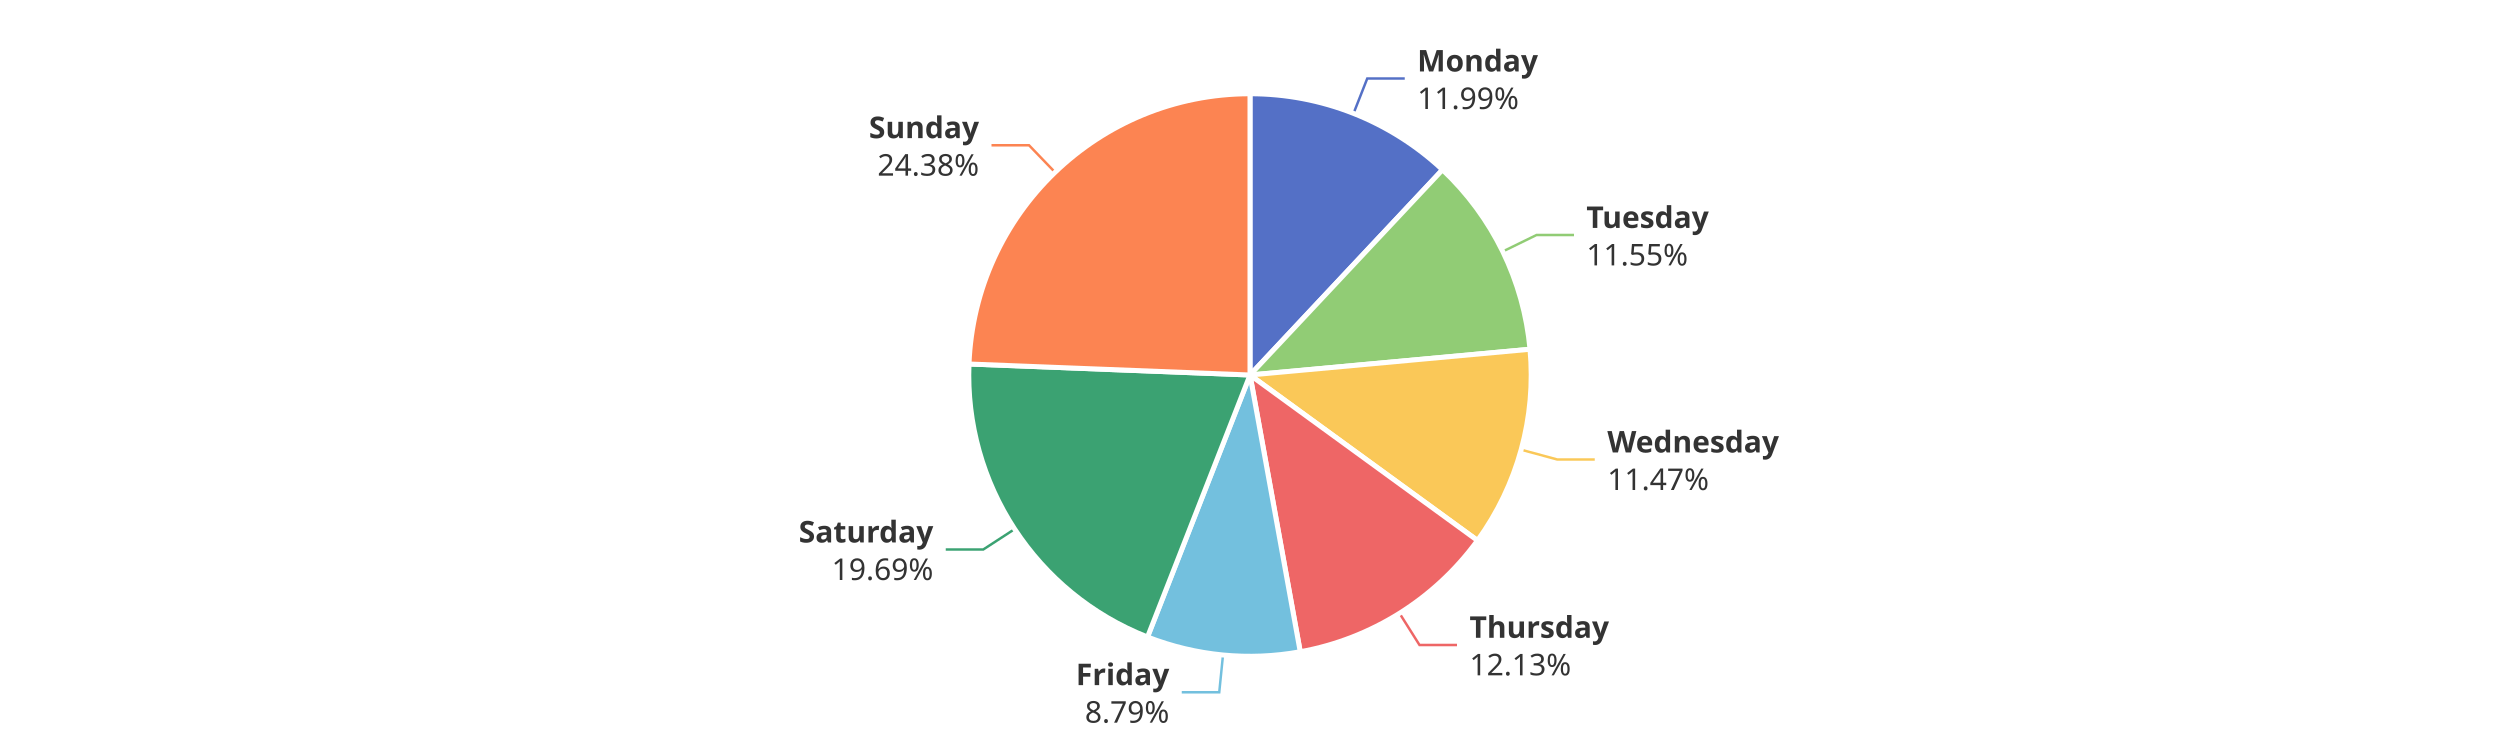
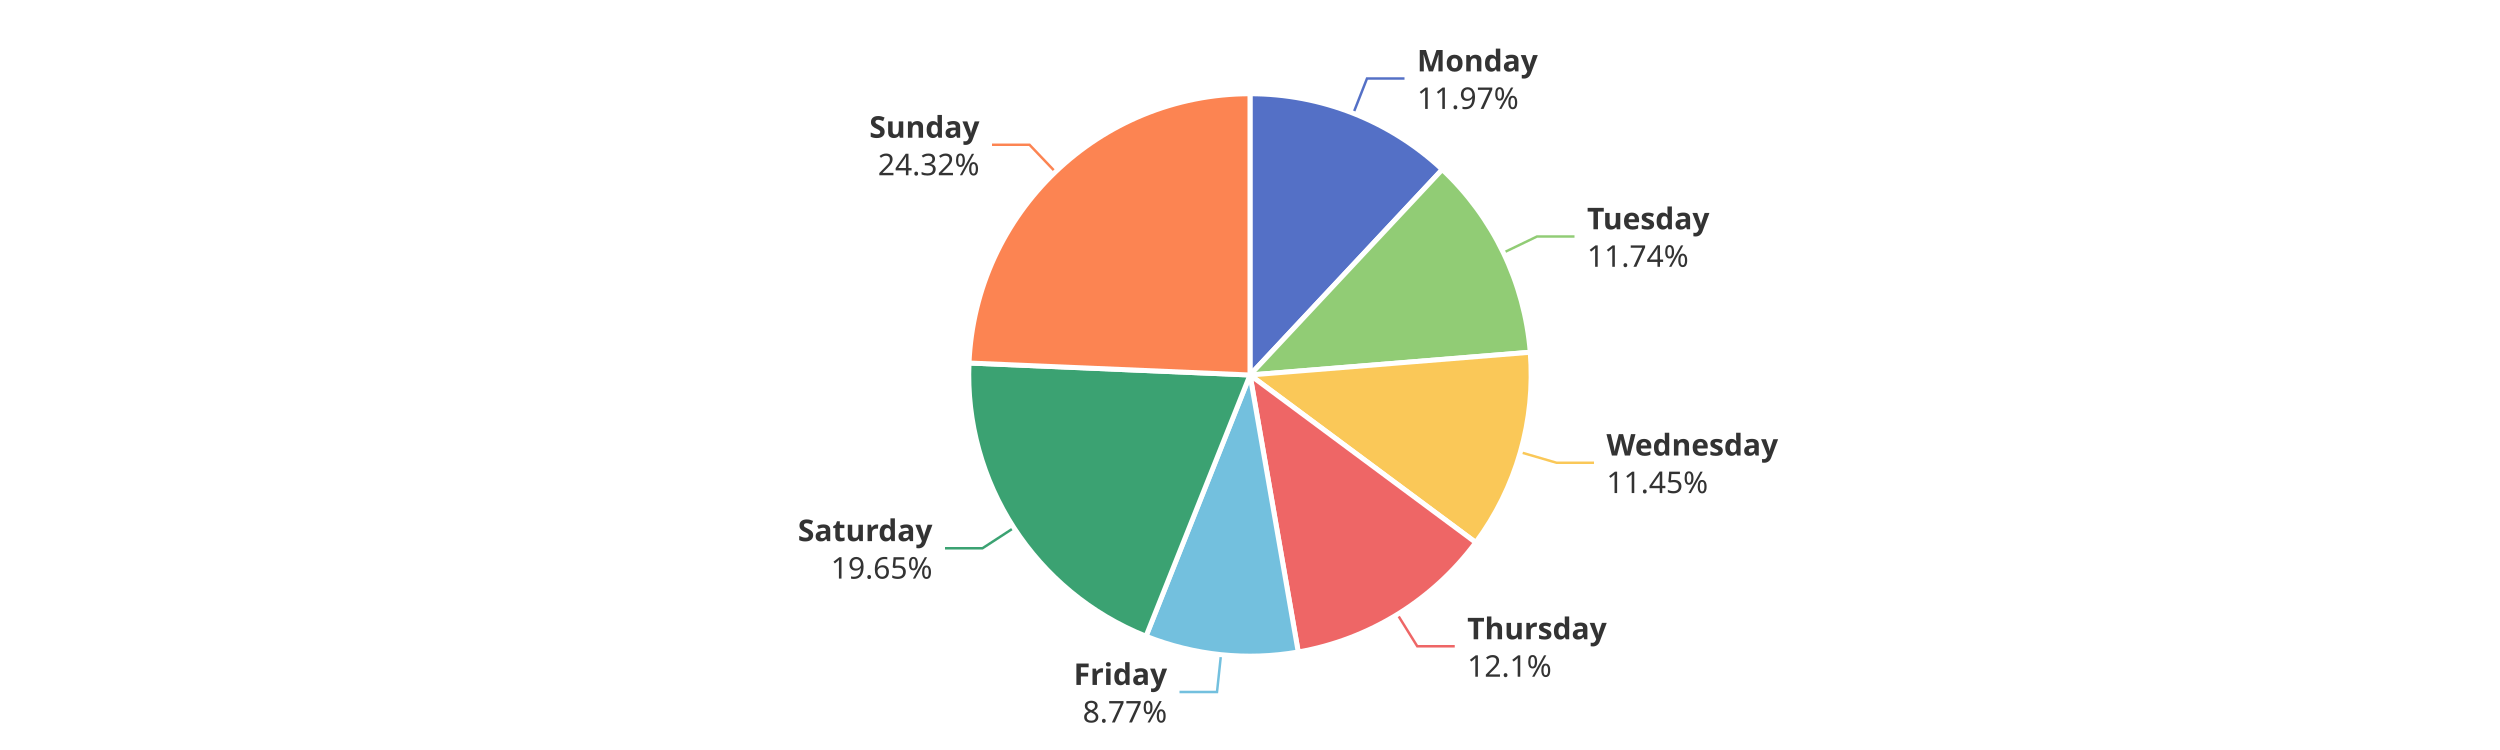
<svg xmlns="http://www.w3.org/2000/svg" width="1000" height="300" version="1.1" baseProfile="full" viewBox="0 0 1000 300">
  <rect width="1000" height="300" x="0" y="0" id="0" fill="#ffffff" />
-   <polyline points="541.4 45.4 546.9 31.4 561.9 31.4" fill="none" stroke="#5470c6" />
-   <polyline points="601.1 100.6 614.6 94 629.6 94" fill="none" stroke="#91cc75" />
-   <polyline points="608.5 179.9 622.9 183.8 637.9 183.8" fill="none" stroke="#fac858" />
-   <polyline points="559.8 245.3 567.8 258 582.8 258" fill="none" stroke="#ee6666" />
-   <polyline points="489.2 262 487.7 276.9 472.7 276.9" fill="none" stroke="#73c0de" />
-   <polyline points="405.9 211.6 393.3 219.8 378.3 219.8" fill="none" stroke="#3ba272" />
-   <polyline points="422 68.9 411.6 58.1 396.6 58.1" fill="none" stroke="#fc8452" />
-   <path d="M500 37.5A112.5 112.5 0 0 1 577 67.9L500 150Z" fill="#5470c6" stroke="#fff" stroke-width="2" stroke-linejoin="round" />
-   <path d="M577 67.9A112.5 112.5 0 0 1 612 139.7L500 150Z" fill="#91cc75" stroke="#fff" stroke-width="2" stroke-linejoin="round" />
-   <path d="M612 139.7A112.5 112.5 0 0 1 591 216.2L500 150Z" fill="#fac858" stroke="#fff" stroke-width="2" stroke-linejoin="round" />
-   <path d="M591 216.2A112.5 112.5 0 0 1 520.1 260.7L500 150Z" fill="#ee6666" stroke="#fff" stroke-width="2" stroke-linejoin="round" />
-   <path d="M520.1 260.7A112.5 112.5 0 0 1 459 254.8L500 150Z" fill="#73c0de" stroke="#fff" stroke-width="2" stroke-linejoin="round" />
-   <path d="M459 254.8A112.5 112.5 0 0 1 387.6 145.6L500 150Z" fill="#3ba272" stroke="#fff" stroke-width="2" stroke-linejoin="round" />
-   <path d="M387.6 145.6A112.5 112.5 0 0 1 500 37.5L500 150Z" fill="#fc8452" stroke="#fff" stroke-width="2" stroke-linejoin="round" />
-   <path d="M0 -15l42.8 0l0 30l-42.8 0Z" transform="translate(566.8986 31.4388)" fill="none" />
-   <text dominant-baseline="central" text-anchor="start" style="font-size:12px;font-family:sans-serif;font-weight:bold;" y="-7.5" transform="translate(566.8986 31.4388)" fill="#333" stroke="rgb(255,255,255)" stroke-width="2" paint-order="stroke" stroke-miterlimit="2">Monday</text>
-   <text dominant-baseline="central" text-anchor="start" style="font-size:12px;font-family:sans-serif;" y="7.5" transform="translate(566.8986 31.4388)" fill="#333" stroke="rgb(255,255,255)" stroke-width="2" paint-order="stroke" stroke-miterlimit="2">11.99%</text>
-   <path d="M0 -15l46.2 0l0 30l-46.2 0Z" transform="translate(634.5513 94.0157)" fill="none" />
-   <text dominant-baseline="central" text-anchor="start" style="font-size:12px;font-family:sans-serif;font-weight:bold;" y="-7.5" transform="translate(634.5513 94.0157)" fill="#333" stroke="rgb(255,255,255)" stroke-width="2" paint-order="stroke" stroke-miterlimit="2">Tuesday</text>
-   <text dominant-baseline="central" text-anchor="start" style="font-size:12px;font-family:sans-serif;" y="7.5" transform="translate(634.5513 94.0157)" fill="#333" stroke="rgb(255,255,255)" stroke-width="2" paint-order="stroke" stroke-miterlimit="2">11.55%</text>
-   <path d="M0 -15l63.6 0l0 30l-63.6 0Z" transform="translate(642.9281 183.837)" fill="none" />
-   <text dominant-baseline="central" text-anchor="start" style="font-size:12px;font-family:sans-serif;font-weight:bold;" y="-7.5" transform="translate(642.9281 183.837)" fill="#333" stroke="rgb(255,255,255)" stroke-width="2" paint-order="stroke" stroke-miterlimit="2">Wednesday</text>
-   <text dominant-baseline="central" text-anchor="start" style="font-size:12px;font-family:sans-serif;" y="7.5" transform="translate(642.9281 183.837)" fill="#333" stroke="rgb(255,255,255)" stroke-width="2" paint-order="stroke" stroke-miterlimit="2">11.47%</text>
-   <path d="M0 -15l50.2 0l0 30l-50.2 0Z" transform="translate(587.8099 257.9726)" fill="none" />
-   <text dominant-baseline="central" text-anchor="start" style="font-size:12px;font-family:sans-serif;font-weight:bold;" y="-7.5" transform="translate(587.8099 257.9726)" fill="#333" stroke="rgb(255,255,255)" stroke-width="2" paint-order="stroke" stroke-miterlimit="2">Thursday</text>
-   <text dominant-baseline="central" text-anchor="start" style="font-size:12px;font-family:sans-serif;" y="7.5" transform="translate(587.8099 257.9726)" fill="#333" stroke="rgb(255,255,255)" stroke-width="2" paint-order="stroke" stroke-miterlimit="2">12.13%</text>
-   <path d="M-34.2 -15l34.2 0l0 30l-34.2 0Z" transform="translate(467.7221 276.9075)" fill="none" />
-   <text dominant-baseline="central" text-anchor="end" style="font-size:12px;font-family:sans-serif;font-weight:bold;" y="-7.5" transform="translate(467.7221 276.9075)" fill="#333" stroke="rgb(255,255,255)" stroke-width="2" paint-order="stroke" stroke-miterlimit="2">Friday</text>
-   <text dominant-baseline="central" text-anchor="end" style="font-size:12px;font-family:sans-serif;" y="7.5" transform="translate(467.7221 276.9075)" fill="#333" stroke="rgb(255,255,255)" stroke-width="2" paint-order="stroke" stroke-miterlimit="2">8.79%</text>
-   <path d="M-48.2 -15l48.2 0l0 30l-48.2 0Z" transform="translate(373.3247 219.8329)" fill="none" />
-   <text dominant-baseline="central" text-anchor="end" style="font-size:12px;font-family:sans-serif;font-weight:bold;" y="-7.5" transform="translate(373.3247 219.8329)" fill="#333" stroke="rgb(255,255,255)" stroke-width="2" paint-order="stroke" stroke-miterlimit="2">Saturday</text>
-   <text dominant-baseline="central" text-anchor="end" style="font-size:12px;font-family:sans-serif;" y="7.5" transform="translate(373.3247 219.8329)" fill="#333" stroke="rgb(255,255,255)" stroke-width="2" paint-order="stroke" stroke-miterlimit="2">19.69%</text>
-   <path d="M-40.9 -15l40.9 0l0 30l-40.9 0Z" transform="translate(391.6169 58.105)" fill="none" />
-   <text dominant-baseline="central" text-anchor="end" style="font-size:12px;font-family:sans-serif;font-weight:bold;" y="-7.5" transform="translate(391.6169 58.105)" fill="#333" stroke="rgb(255,255,255)" stroke-width="2" paint-order="stroke" stroke-miterlimit="2">Sunday</text>
-   <text dominant-baseline="central" text-anchor="end" style="font-size:12px;font-family:sans-serif;" y="7.5" transform="translate(391.6169 58.105)" fill="#333" stroke="rgb(255,255,255)" stroke-width="2" paint-order="stroke" stroke-miterlimit="2">24.38%</text>
+   <polyline points="541.3 45.4 546.8 31.4 561.8 31.4" fill="none" stroke="#5470c6" />
+   <polyline points="601.3 101.1 614.8 94.6 629.8 94.6" fill="none" stroke="#91cc75" />
+   <polyline points="608.2 180.9 622.6 185.1 637.6 185.1" fill="none" stroke="#fac858" />
+   <polyline points="559 245.8 566.9 258.5 581.9 258.5" fill="none" stroke="#ee6666" />
+   <polyline points="488.4 261.9 486.8 276.8 471.8 276.8" fill="none" stroke="#73c0de" />
+   <polyline points="405.6 211.1 393 219.3 378 219.3" fill="none" stroke="#3ba272" />
+   <polyline points="422.2 68.8 411.8 57.9 396.8 57.9" fill="none" stroke="#fc8452" />
+   <path d="M500 37.5A112.5 112.5 0 0 1 576.9 67.8L500 150Z" fill="#5470c6" stroke="#fff" stroke-width="2" stroke-linejoin="round" />
+   <path d="M576.9 67.8A112.5 112.5 0 0 1 612.1 140.9L500 150Z" fill="#91cc75" stroke="#fff" stroke-width="2" stroke-linejoin="round" />
+   <path d="M612.1 140.9A112.5 112.5 0 0 1 590.3 217L500 150Z" fill="#fac858" stroke="#fff" stroke-width="2" stroke-linejoin="round" />
+   <path d="M590.3 217A112.5 112.5 0 0 1 519.3 260.8L500 150Z" fill="#ee6666" stroke="#fff" stroke-width="2" stroke-linejoin="round" />
+   <path d="M519.3 260.8A112.5 112.5 0 0 1 458.4 254.5L500 150Z" fill="#73c0de" stroke="#fff" stroke-width="2" stroke-linejoin="round" />
+   <path d="M458.4 254.5A112.5 112.5 0 0 1 387.6 145.2L500 150Z" fill="#3ba272" stroke="#fff" stroke-width="2" stroke-linejoin="round" />
+   <path d="M387.6 145.2A112.5 112.5 0 0 1 500 37.5L500 150Z" fill="#fc8452" stroke="#fff" stroke-width="2" stroke-linejoin="round" />
+   <path d="M0 -15l42.8 0l0 30l-42.8 0Z" transform="translate(566.8241 31.4093)" fill="none" />
+   <text dominant-baseline="central" text-anchor="start" style="font-size:12px;font-family:sans-serif;font-weight:bold;" y="-7.5" transform="translate(566.8241 31.4093)" fill="#333" stroke="rgb(255,255,255)" stroke-width="2" paint-order="stroke" stroke-miterlimit="2">Monday</text>
+   <text dominant-baseline="central" text-anchor="start" style="font-size:12px;font-family:sans-serif;" y="7.5" transform="translate(566.8241 31.4093)" fill="#333" stroke="rgb(255,255,255)" stroke-width="2" paint-order="stroke" stroke-miterlimit="2">11.97%</text>
+   <path d="M0 -15l46.2 0l0 30l-46.2 0Z" transform="translate(634.8139 94.5561)" fill="none" />
+   <text dominant-baseline="central" text-anchor="start" style="font-size:12px;font-family:sans-serif;font-weight:bold;" y="-7.5" transform="translate(634.8139 94.5561)" fill="#333" stroke="rgb(255,255,255)" stroke-width="2" paint-order="stroke" stroke-miterlimit="2">Tuesday</text>
+   <text dominant-baseline="central" text-anchor="start" style="font-size:12px;font-family:sans-serif;" y="7.5" transform="translate(634.8139 94.5561)" fill="#333" stroke="rgb(255,255,255)" stroke-width="2" paint-order="stroke" stroke-miterlimit="2">11.74%</text>
+   <path d="M0 -15l63.6 0l0 30l-63.6 0Z" transform="translate(642.5817 185.071)" fill="none" />
+   <text dominant-baseline="central" text-anchor="start" style="font-size:12px;font-family:sans-serif;font-weight:bold;" y="-7.5" transform="translate(642.5817 185.071)" fill="#333" stroke="rgb(255,255,255)" stroke-width="2" paint-order="stroke" stroke-miterlimit="2">Wednesday</text>
+   <text dominant-baseline="central" text-anchor="start" style="font-size:12px;font-family:sans-serif;" y="7.5" transform="translate(642.5817 185.071)" fill="#333" stroke="rgb(255,255,255)" stroke-width="2" paint-order="stroke" stroke-miterlimit="2">11.45%</text>
+   <path d="M0 -15l50.2 0l0 30l-50.2 0Z" transform="translate(586.8916 258.5438)" fill="none" />
+   <text dominant-baseline="central" text-anchor="start" style="font-size:12px;font-family:sans-serif;font-weight:bold;" y="-7.5" transform="translate(586.8916 258.5438)" fill="#333" stroke="rgb(255,255,255)" stroke-width="2" paint-order="stroke" stroke-miterlimit="2">Thursday</text>
+   <text dominant-baseline="central" text-anchor="start" style="font-size:12px;font-family:sans-serif;" y="7.5" transform="translate(586.8916 258.5438)" fill="#333" stroke="rgb(255,255,255)" stroke-width="2" paint-order="stroke" stroke-miterlimit="2">12.1%</text>
+   <path d="M-34.2 -15l34.2 0l0 30l-34.2 0Z" transform="translate(466.8453 276.8196)" fill="none" />
+   <text dominant-baseline="central" text-anchor="end" style="font-size:12px;font-family:sans-serif;font-weight:bold;" y="-7.5" transform="translate(466.8453 276.8196)" fill="#333" stroke="rgb(255,255,255)" stroke-width="2" paint-order="stroke" stroke-miterlimit="2">Friday</text>
+   <text dominant-baseline="central" text-anchor="end" style="font-size:12px;font-family:sans-serif;" y="7.5" transform="translate(466.8453 276.8196)" fill="#333" stroke="rgb(255,255,255)" stroke-width="2" paint-order="stroke" stroke-miterlimit="2">8.77%</text>
+   <path d="M-48.2 -15l48.2 0l0 30l-48.2 0Z" transform="translate(372.9751 219.2958)" fill="none" />
+   <text dominant-baseline="central" text-anchor="end" style="font-size:12px;font-family:sans-serif;font-weight:bold;" y="-7.5" transform="translate(372.9751 219.2958)" fill="#333" stroke="rgb(255,255,255)" stroke-width="2" paint-order="stroke" stroke-miterlimit="2">Saturday</text>
+   <text dominant-baseline="central" text-anchor="end" style="font-size:12px;font-family:sans-serif;" y="7.5" transform="translate(372.9751 219.2958)" fill="#333" stroke="rgb(255,255,255)" stroke-width="2" paint-order="stroke" stroke-miterlimit="2">19.65%</text>
+   <path d="M-40.9 -15l40.9 0l0 30l-40.9 0Z" transform="translate(391.7903 57.9386)" fill="none" />
+   <text dominant-baseline="central" text-anchor="end" style="font-size:12px;font-family:sans-serif;font-weight:bold;" y="-7.5" transform="translate(391.7903 57.9386)" fill="#333" stroke="rgb(255,255,255)" stroke-width="2" paint-order="stroke" stroke-miterlimit="2">Sunday</text>
+   <text dominant-baseline="central" text-anchor="end" style="font-size:12px;font-family:sans-serif;" y="7.5" transform="translate(391.7903 57.9386)" fill="#333" stroke="rgb(255,255,255)" stroke-width="2" paint-order="stroke" stroke-miterlimit="2">24.32%</text>
</svg>
